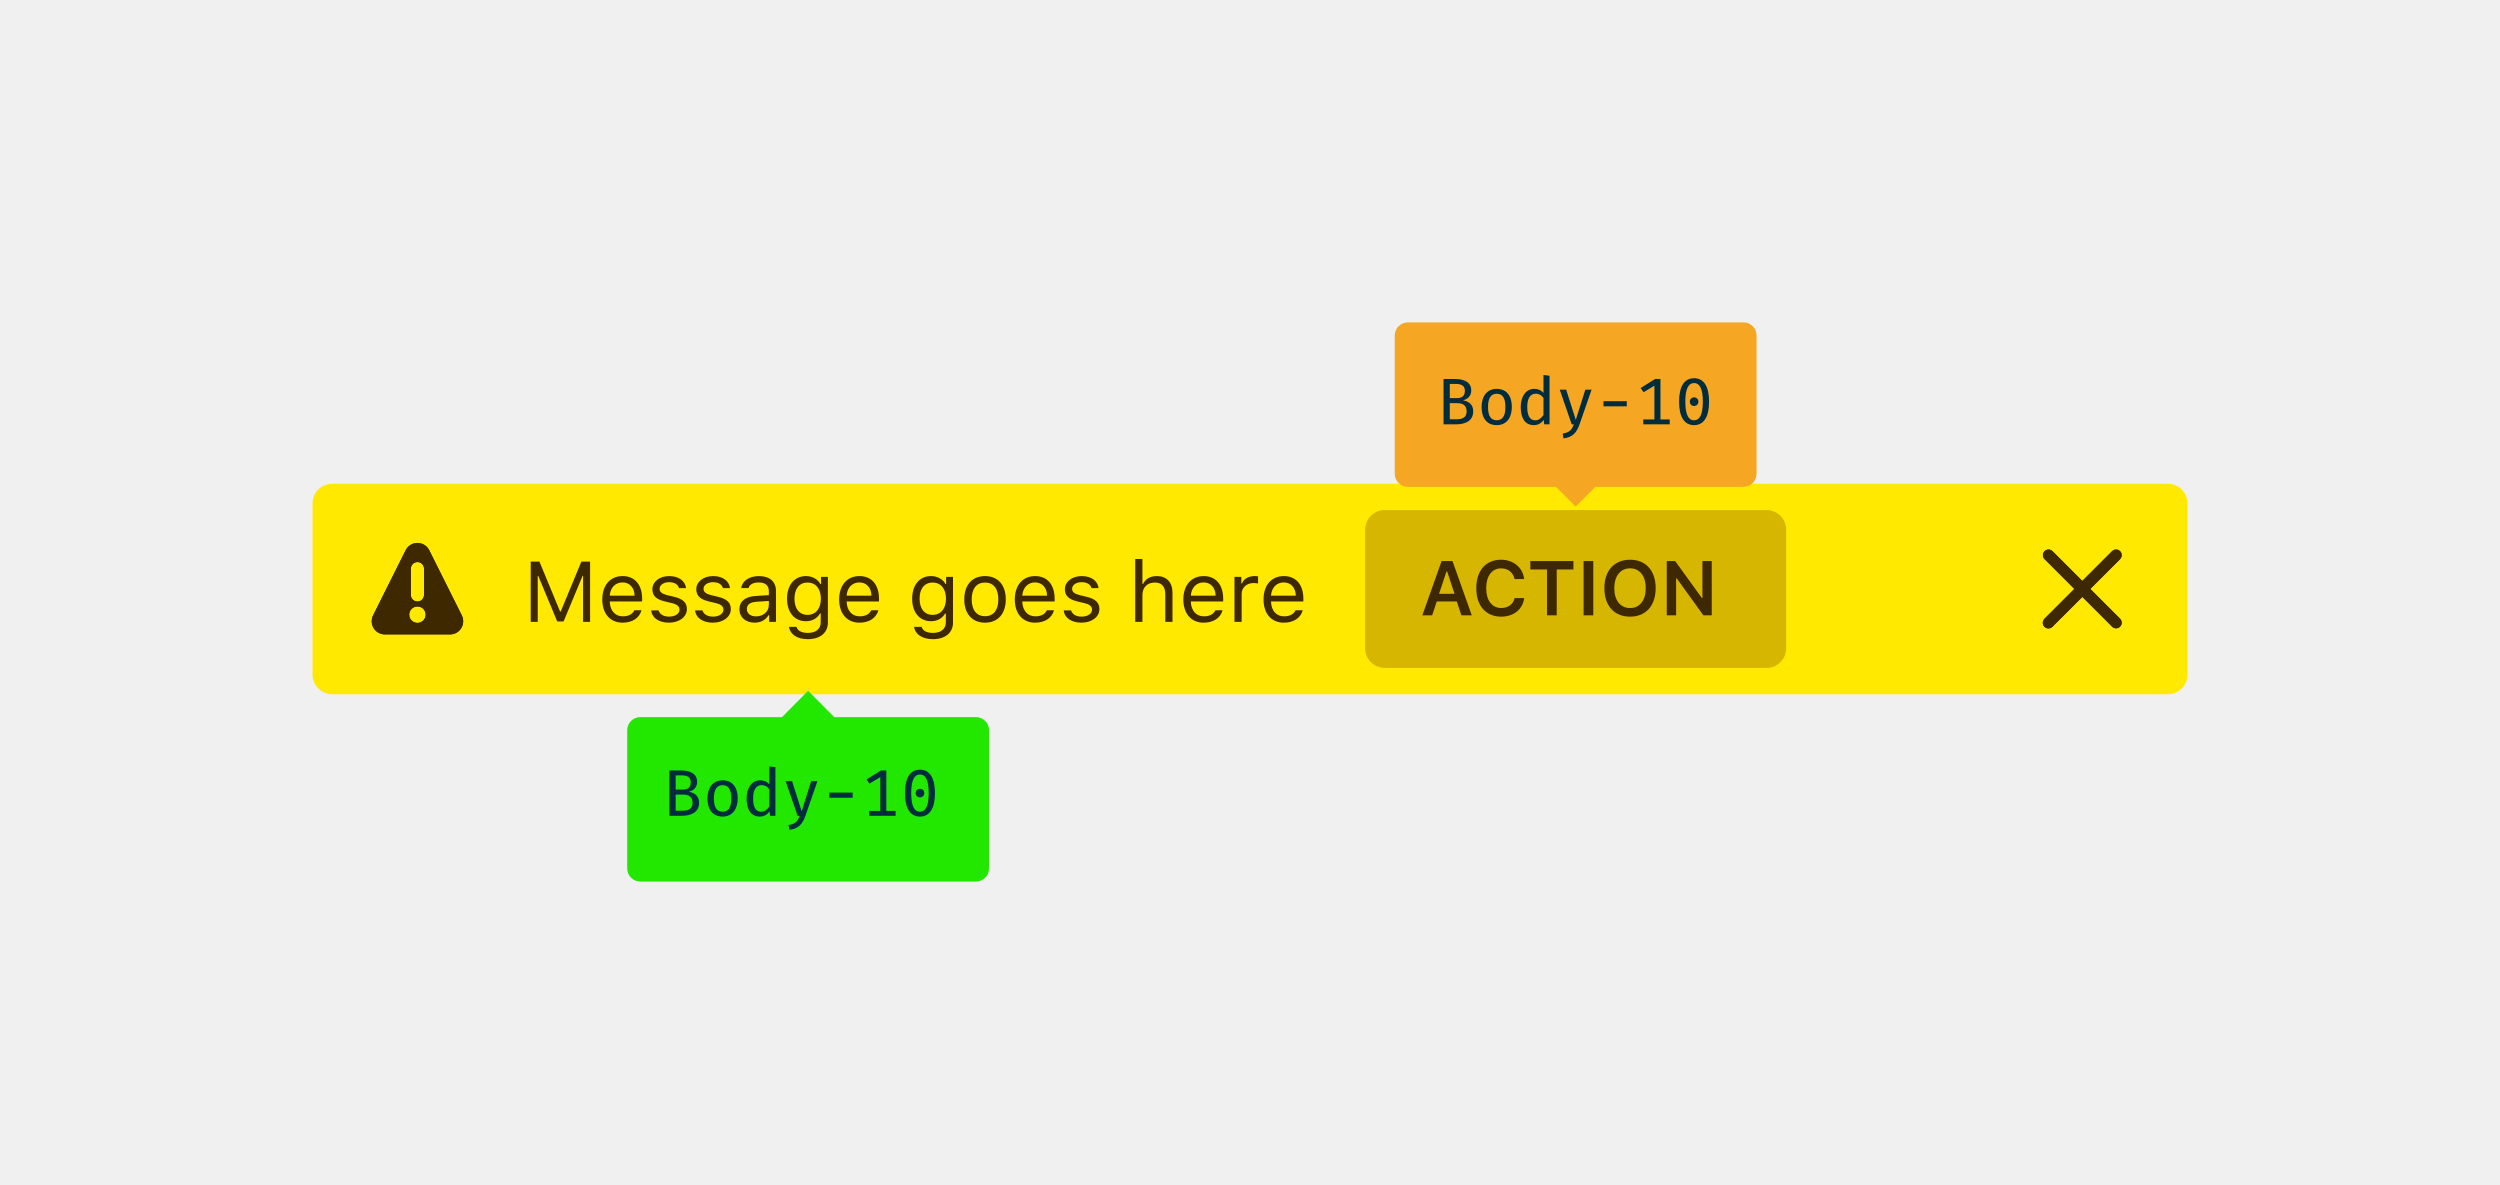
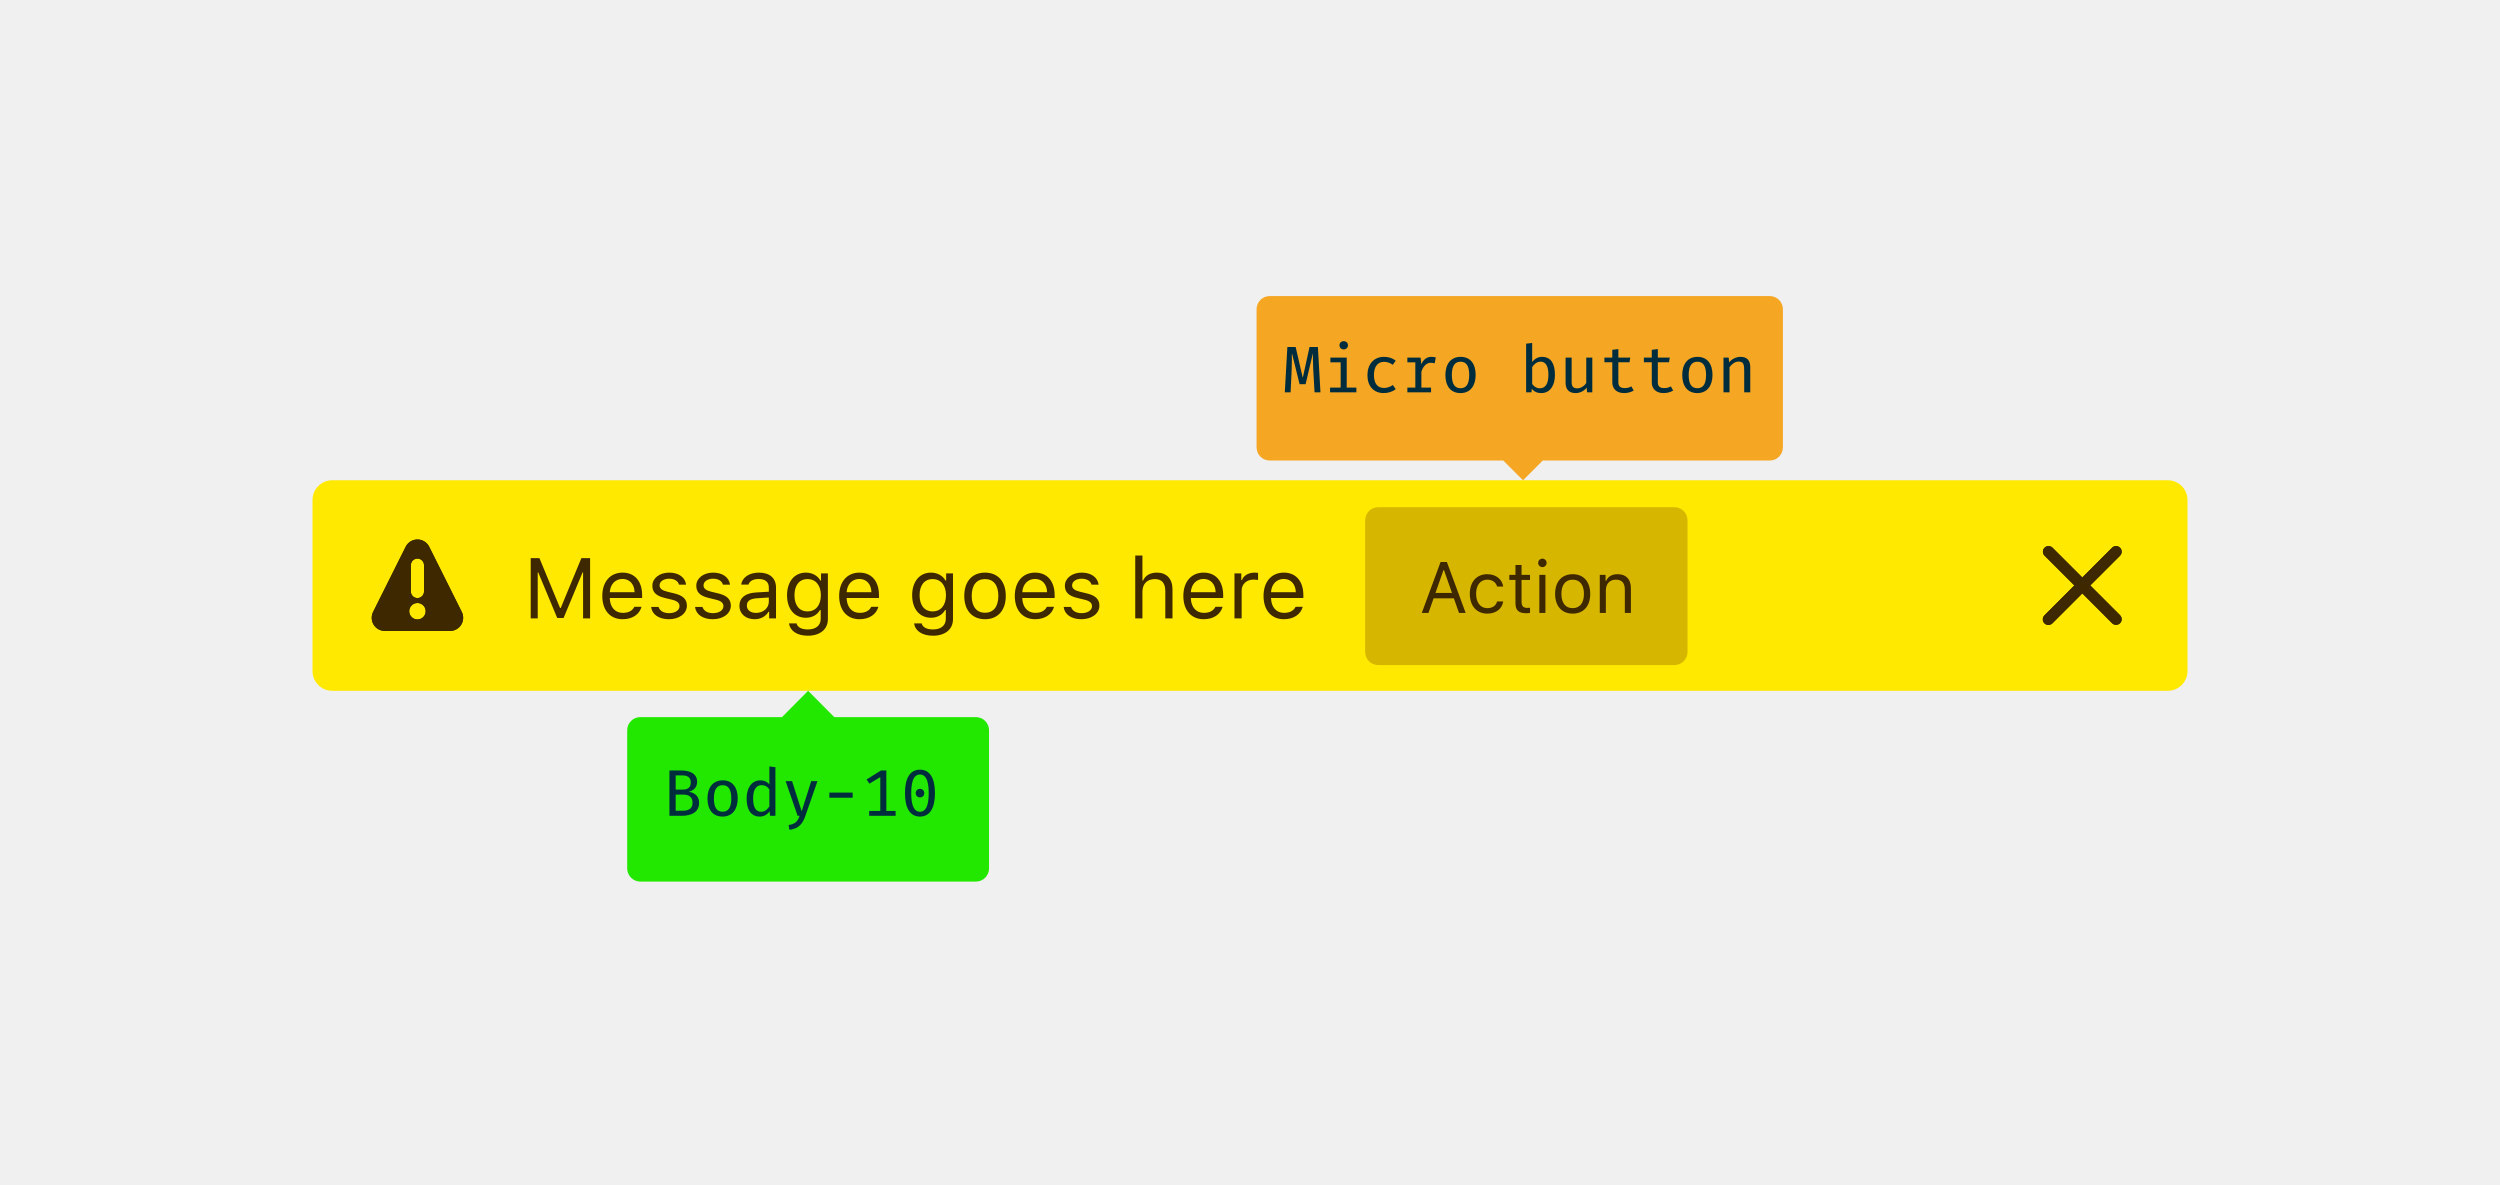
<svg xmlns="http://www.w3.org/2000/svg" xmlns:xlink="http://www.w3.org/1999/xlink" width="380" height="180" viewBox="0 0 380 180">
  <defs>
    <path id="t-war-a" d="M7.223,5.989 L11.759,1.453 C12.084,1.116 12.08,0.582 11.749,0.251 C11.418,-0.08 10.884,-0.084 10.547,0.241 L6.011,4.777 L1.474,0.241 C1.137,-0.084 0.603,-0.08 0.272,0.251 C-0.058,0.582 -0.063,1.116 0.262,1.453 L4.799,5.989 L0.262,10.526 C0.039,10.742 -0.05,11.06 0.028,11.36 C0.106,11.66 0.34,11.894 0.64,11.972 C0.94,12.05 1.258,11.961 1.474,11.738 L6.011,7.201 L10.547,11.738 C10.884,12.063 11.418,12.058 11.749,11.728 C12.08,11.397 12.084,10.863 11.759,10.526 L7.223,5.989 Z" />
    <path id="t-war-c" d="M13.693,11.012 L8.74,1.106 C8.401,0.428 7.709,0 6.951,0 C6.193,0 5.501,0.428 5.162,1.106 L0.209,11.016 C-0.099,11.635 -0.065,12.37 0.299,12.959 C0.664,13.547 1.306,13.905 1.998,13.906 L11.903,13.906 C12.596,13.906 13.24,13.547 13.605,12.958 C13.969,12.368 14.003,11.632 13.693,11.012 L13.693,11.012 Z M5.951,3.906 C5.951,3.354 6.399,2.906 6.951,2.906 C7.503,2.906 7.951,3.354 7.951,3.906 L7.951,7.906 C7.951,8.458 7.503,8.906 6.951,8.906 C6.399,8.906 5.951,8.458 5.951,7.906 L5.951,3.906 Z M6.951,12.156 C6.261,12.156 5.701,11.596 5.701,10.906 C5.701,10.216 6.261,9.656 6.951,9.656 C7.641,9.656 8.201,10.216 8.201,10.906 C8.201,11.596 7.641,12.156 6.951,12.156 L6.951,12.156 Z" />
-     <rect id="t-war-e" width="64" height="24" x="160" y="4.027" rx="3" />
+     <rect id="t-war-e" width="49" height="24" x="160.504" y="4.093" rx="2" />
  </defs>
  <g fill="none" fill-rule="evenodd">
-     <g transform="translate(47.5 73.5)">
-       <rect width="285" height="32" y=".027" fill="#FFE900" rx="3" />
-       <g transform="translate(257 4.027)">
+     <g transform="translate(47 73)">
+       <rect width="285" height="32" x=".5" fill="#FFE900" rx="3" />
+       <g transform="translate(257.5 4)">
        <rect width="24" height="24" />
        <g transform="translate(6 6)">
          <mask id="t-war-b" fill="#fff">
            <use xlink:href="#t-war-a" />
          </mask>
          <use fill="#0C0C0D" fill-opacity=".8" fill-rule="nonzero" xlink:href="#t-war-a" />
          <g fill="#3E2800" mask="url(#t-war-b)">
            <rect width="200" height="200" transform="translate(-89 -91)" />
          </g>
        </g>
      </g>
-       <g transform="translate(4 4.027)">
+       <g transform="translate(4.5 4)">
        <rect width="24" height="24" />
        <g transform="translate(5 5)">
          <mask id="t-war-d" fill="#fff">
            <use xlink:href="#t-war-c" />
          </mask>
          <use fill="#0C0C0D" fill-opacity=".8" fill-rule="nonzero" xlink:href="#t-war-c" />
          <g fill="#3E2800" mask="url(#t-war-d)">
            <rect width="200" height="200" transform="translate(-93 -93)" />
          </g>
        </g>
      </g>
-       <path fill="#3E2800" d="M42.194,21.027 L42.194,11.867 L40.868,11.867 L37.732,19.446 L37.63,19.446 L34.495,11.867 L33.168,11.867 L33.168,21.027 L34.234,21.027 L34.234,14.032 L34.311,14.032 L37.199,20.963 L38.164,20.963 L41.052,14.032 L41.128,14.032 L41.128,21.027 L42.194,21.027 Z M47.12,15.028 C46.028,15.028 45.267,15.828 45.184,17.04 L48.955,17.04 C48.929,15.828 48.206,15.028 47.12,15.028 Z M48.923,19.256 L50.015,19.256 C49.685,20.43 48.631,21.147 47.133,21.147 C45.235,21.147 44.048,19.776 44.048,17.612 C44.048,15.46 45.254,14.063 47.133,14.063 C48.98,14.063 50.104,15.377 50.104,17.504 L50.104,17.923 L45.184,17.923 L45.184,17.973 C45.241,19.325 45.997,20.182 47.158,20.182 C48.041,20.182 48.637,19.859 48.923,19.256 Z M51.659,16.056 C51.659,17.047 52.243,17.599 53.525,17.91 L54.699,18.196 C55.429,18.373 55.785,18.691 55.785,19.16 C55.785,19.789 55.125,20.227 54.204,20.227 C53.328,20.227 52.782,19.859 52.598,19.281 L51.475,19.281 C51.595,20.417 52.643,21.147 54.166,21.147 C55.721,21.147 56.908,20.303 56.908,19.078 C56.908,18.094 56.286,17.535 54.998,17.224 L53.944,16.971 C53.138,16.774 52.757,16.482 52.757,16.012 C52.757,15.403 53.392,14.99 54.204,14.99 C55.029,14.99 55.562,15.352 55.708,15.898 L56.788,15.898 C56.642,14.774 55.645,14.063 54.21,14.063 C52.757,14.063 51.659,14.92 51.659,16.056 Z M58.336,16.056 C58.336,17.047 58.92,17.599 60.203,17.91 L61.377,18.196 C62.107,18.373 62.462,18.691 62.462,19.16 C62.462,19.789 61.802,20.227 60.882,20.227 C60.006,20.227 59.46,19.859 59.276,19.281 L58.152,19.281 C58.273,20.417 59.32,21.147 60.844,21.147 C62.399,21.147 63.586,20.303 63.586,19.078 C63.586,18.094 62.964,17.535 61.675,17.224 L60.622,16.971 C59.815,16.774 59.435,16.482 59.435,16.012 C59.435,15.403 60.069,14.99 60.882,14.99 C61.707,14.99 62.24,15.352 62.386,15.898 L63.465,15.898 C63.319,14.774 62.323,14.063 60.888,14.063 C59.435,14.063 58.336,14.92 58.336,16.056 Z M67.407,20.189 C68.531,20.189 69.362,19.452 69.362,18.475 L69.362,17.846 L67.521,17.967 C66.48,18.037 66.023,18.399 66.023,19.084 C66.023,19.783 66.614,20.189 67.407,20.189 Z M67.204,21.147 C65.877,21.147 64.894,20.36 64.894,19.11 C64.894,17.885 65.795,17.18 67.388,17.085 L69.362,16.964 L69.362,16.342 C69.362,15.498 68.835,15.034 67.813,15.034 C66.995,15.034 66.423,15.346 66.271,15.885 L65.167,15.885 C65.312,14.787 66.392,14.063 67.852,14.063 C69.521,14.063 70.454,14.92 70.454,16.342 L70.454,21.027 L69.413,21.027 L69.413,20.017 L69.312,20.017 C68.867,20.747 68.118,21.147 67.204,21.147 Z M75.24,19.96 C76.51,19.96 77.271,18.995 77.271,17.504 C77.271,16.012 76.503,15.047 75.24,15.047 C73.971,15.047 73.26,16.012 73.26,17.504 C73.26,18.995 73.971,19.96 75.24,19.96 Z M75.291,23.655 C73.641,23.655 72.587,22.912 72.422,21.782 L73.577,21.782 C73.698,22.341 74.307,22.702 75.291,22.702 C76.516,22.702 77.246,22.099 77.246,21.09 L77.246,19.744 L77.145,19.744 C76.713,20.5 75.938,20.925 74.999,20.925 C73.228,20.925 72.13,19.554 72.13,17.504 C72.13,15.453 73.241,14.063 74.999,14.063 C75.958,14.063 76.802,14.533 77.195,15.269 L77.297,15.269 L77.297,14.184 L78.338,14.184 L78.338,21.147 C78.338,22.677 77.157,23.655 75.291,23.655 Z M83.124,15.028 C82.032,15.028 81.271,15.828 81.188,17.04 L84.958,17.04 C84.933,15.828 84.209,15.028 83.124,15.028 Z M84.927,19.256 L86.019,19.256 C85.688,20.43 84.635,21.147 83.137,21.147 C81.239,21.147 80.052,19.776 80.052,17.612 C80.052,15.46 81.258,14.063 83.137,14.063 C84.984,14.063 86.107,15.377 86.107,17.504 L86.107,17.923 L81.188,17.923 L81.188,17.973 C81.245,19.325 82,20.182 83.162,20.182 C84.044,20.182 84.641,19.859 84.927,19.256 Z M94.258,19.96 C95.527,19.96 96.289,18.995 96.289,17.504 C96.289,16.012 95.521,15.047 94.258,15.047 C92.988,15.047 92.277,16.012 92.277,17.504 C92.277,18.995 92.988,19.96 94.258,19.96 Z M94.309,23.655 C92.658,23.655 91.604,22.912 91.439,21.782 L92.595,21.782 C92.715,22.341 93.325,22.702 94.309,22.702 C95.534,22.702 96.264,22.099 96.264,21.09 L96.264,19.744 L96.162,19.744 C95.73,20.5 94.956,20.925 94.017,20.925 C92.246,20.925 91.147,19.554 91.147,17.504 C91.147,15.453 92.258,14.063 94.017,14.063 C94.975,14.063 95.819,14.533 96.213,15.269 L96.314,15.269 L96.314,14.184 L97.355,14.184 L97.355,21.147 C97.355,22.677 96.175,23.655 94.309,23.655 Z M102.224,21.147 C100.275,21.147 99.069,19.802 99.069,17.605 C99.069,15.403 100.275,14.063 102.224,14.063 C104.173,14.063 105.379,15.403 105.379,17.605 C105.379,19.802 104.173,21.147 102.224,21.147 Z M102.224,20.163 C103.519,20.163 104.249,19.224 104.249,17.605 C104.249,15.98 103.519,15.047 102.224,15.047 C100.929,15.047 100.199,15.98 100.199,17.605 C100.199,19.224 100.929,20.163 102.224,20.163 Z M109.822,15.028 C108.73,15.028 107.969,15.828 107.886,17.04 L111.657,17.04 C111.631,15.828 110.908,15.028 109.822,15.028 Z M111.625,19.256 L112.717,19.256 C112.387,20.43 111.333,21.147 109.835,21.147 C107.937,21.147 106.75,19.776 106.75,17.612 C106.75,15.46 107.956,14.063 109.835,14.063 C111.682,14.063 112.806,15.377 112.806,17.504 L112.806,17.923 L107.886,17.923 L107.886,17.973 C107.943,19.325 108.699,20.182 109.86,20.182 C110.743,20.182 111.339,19.859 111.625,19.256 Z M114.361,16.056 C114.361,17.047 114.945,17.599 116.227,17.91 L117.401,18.196 C118.131,18.373 118.487,18.691 118.487,19.16 C118.487,19.789 117.827,20.227 116.906,20.227 C116.03,20.227 115.484,19.859 115.3,19.281 L114.177,19.281 C114.297,20.417 115.345,21.147 116.868,21.147 C118.423,21.147 119.61,20.303 119.61,19.078 C119.61,18.094 118.988,17.535 117.7,17.224 L116.646,16.971 C115.84,16.774 115.459,16.482 115.459,16.012 C115.459,15.403 116.094,14.99 116.906,14.99 C117.731,14.99 118.265,15.352 118.411,15.898 L119.49,15.898 C119.344,14.774 118.347,14.063 116.913,14.063 C115.459,14.063 114.361,14.92 114.361,16.056 Z M125.057,21.027 L126.148,21.027 L126.148,16.977 C126.148,15.822 126.821,15.047 128.046,15.047 C129.081,15.047 129.627,15.65 129.627,16.863 L129.627,21.027 L130.719,21.027 L130.719,16.596 C130.719,14.99 129.805,14.063 128.357,14.063 C127.31,14.063 126.593,14.508 126.25,15.263 L126.148,15.263 L126.148,11.467 L125.057,11.467 L125.057,21.027 Z M135.441,15.028 C134.35,15.028 133.588,15.828 133.505,17.04 L137.276,17.04 C137.25,15.828 136.527,15.028 135.441,15.028 Z M137.244,19.256 L138.336,19.256 C138.006,20.43 136.952,21.147 135.454,21.147 C133.556,21.147 132.369,19.776 132.369,17.612 C132.369,15.46 133.575,14.063 135.454,14.063 C137.301,14.063 138.425,15.377 138.425,17.504 L138.425,17.923 L133.505,17.923 L133.505,17.973 C133.562,19.325 134.318,20.182 135.479,20.182 C136.362,20.182 136.958,19.859 137.244,19.256 Z M140.139,21.027 L141.23,21.027 L141.23,16.786 C141.23,15.822 141.986,15.123 143.027,15.123 C143.243,15.123 143.636,15.161 143.725,15.187 L143.725,14.095 C143.585,14.076 143.357,14.063 143.179,14.063 C142.271,14.063 141.484,14.533 141.281,15.2 L141.18,15.2 L141.18,14.184 L140.139,14.184 L140.139,21.027 Z M147.629,15.028 C146.537,15.028 145.775,15.828 145.693,17.04 L149.463,17.04 C149.438,15.828 148.714,15.028 147.629,15.028 Z M149.432,19.256 L150.523,19.256 C150.193,20.43 149.14,21.147 147.642,21.147 C145.744,21.147 144.557,19.776 144.557,17.612 C144.557,15.46 145.763,14.063 147.642,14.063 C149.489,14.063 150.612,15.377 150.612,17.504 L150.612,17.923 L145.693,17.923 L145.693,17.973 C145.75,19.325 146.505,20.182 147.667,20.182 C148.549,20.182 149.146,19.859 149.432,19.256 Z" />
+       <path fill="#3E2800" d="M42.694,21 L42.694,11.84 L41.368,11.84 L38.232,19.419 L38.13,19.419 L34.995,11.84 L33.668,11.84 L33.668,21 L34.734,21 L34.734,14.005 L34.811,14.005 L37.699,20.937 L38.664,20.937 L41.552,14.005 L41.628,14.005 L41.628,21 L42.694,21 Z M47.62,15.001 C46.528,15.001 45.767,15.801 45.684,17.014 L49.455,17.014 C49.429,15.801 48.706,15.001 47.62,15.001 Z M49.423,19.229 L50.515,19.229 C50.185,20.403 49.131,21.121 47.633,21.121 C45.735,21.121 44.548,19.75 44.548,17.585 C44.548,15.433 45.754,14.037 47.633,14.037 C49.48,14.037 50.604,15.351 50.604,17.477 L50.604,17.896 L45.684,17.896 L45.684,17.947 C45.741,19.299 46.497,20.156 47.658,20.156 C48.541,20.156 49.137,19.832 49.423,19.229 Z M52.159,16.03 C52.159,17.02 52.743,17.572 54.025,17.883 L55.199,18.169 C55.929,18.347 56.285,18.664 56.285,19.134 C56.285,19.762 55.625,20.2 54.704,20.2 C53.828,20.2 53.282,19.832 53.098,19.254 L51.975,19.254 C52.095,20.391 53.143,21.121 54.666,21.121 C56.221,21.121 57.408,20.276 57.408,19.051 C57.408,18.067 56.786,17.509 55.498,17.198 L54.444,16.944 C53.638,16.747 53.257,16.455 53.257,15.985 C53.257,15.376 53.892,14.963 54.704,14.963 C55.529,14.963 56.062,15.325 56.208,15.871 L57.288,15.871 C57.142,14.748 56.145,14.037 54.71,14.037 C53.257,14.037 52.159,14.894 52.159,16.03 Z M58.836,16.03 C58.836,17.02 59.42,17.572 60.703,17.883 L61.877,18.169 C62.607,18.347 62.962,18.664 62.962,19.134 C62.962,19.762 62.302,20.2 61.382,20.2 C60.506,20.2 59.96,19.832 59.776,19.254 L58.652,19.254 C58.773,20.391 59.82,21.121 61.344,21.121 C62.899,21.121 64.086,20.276 64.086,19.051 C64.086,18.067 63.464,17.509 62.175,17.198 L61.122,16.944 C60.315,16.747 59.935,16.455 59.935,15.985 C59.935,15.376 60.569,14.963 61.382,14.963 C62.207,14.963 62.74,15.325 62.886,15.871 L63.965,15.871 C63.819,14.748 62.823,14.037 61.388,14.037 C59.935,14.037 58.836,14.894 58.836,16.03 Z M67.907,20.162 C69.031,20.162 69.862,19.426 69.862,18.448 L69.862,17.82 L68.021,17.94 C66.98,18.01 66.523,18.372 66.523,19.058 C66.523,19.756 67.114,20.162 67.907,20.162 Z M67.704,21.121 C66.377,21.121 65.394,20.333 65.394,19.083 C65.394,17.858 66.295,17.153 67.888,17.058 L69.862,16.938 L69.862,16.315 C69.862,15.471 69.335,15.008 68.313,15.008 C67.495,15.008 66.923,15.319 66.771,15.858 L65.667,15.858 C65.812,14.76 66.892,14.037 68.352,14.037 C70.021,14.037 70.954,14.894 70.954,16.315 L70.954,21 L69.913,21 L69.913,19.991 L69.812,19.991 C69.367,20.721 68.618,21.121 67.704,21.121 Z M75.74,19.934 C77.01,19.934 77.771,18.969 77.771,17.477 C77.771,15.985 77.003,15.021 75.74,15.021 C74.471,15.021 73.76,15.985 73.76,17.477 C73.76,18.969 74.471,19.934 75.74,19.934 Z M75.791,23.628 C74.141,23.628 73.087,22.885 72.922,21.755 L74.077,21.755 C74.198,22.314 74.807,22.676 75.791,22.676 C77.016,22.676 77.746,22.073 77.746,21.063 L77.746,19.718 L77.645,19.718 C77.213,20.473 76.438,20.898 75.499,20.898 C73.728,20.898 72.63,19.527 72.63,17.477 C72.63,15.427 73.741,14.037 75.499,14.037 C76.458,14.037 77.302,14.506 77.695,15.243 L77.797,15.243 L77.797,14.157 L78.838,14.157 L78.838,21.121 C78.838,22.65 77.657,23.628 75.791,23.628 Z M83.624,15.001 C82.532,15.001 81.771,15.801 81.688,17.014 L85.458,17.014 C85.433,15.801 84.709,15.001 83.624,15.001 Z M85.427,19.229 L86.519,19.229 C86.188,20.403 85.135,21.121 83.637,21.121 C81.739,21.121 80.552,19.75 80.552,17.585 C80.552,15.433 81.758,14.037 83.637,14.037 C85.484,14.037 86.607,15.351 86.607,17.477 L86.607,17.896 L81.688,17.896 L81.688,17.947 C81.745,19.299 82.5,20.156 83.662,20.156 C84.544,20.156 85.141,19.832 85.427,19.229 Z M94.758,19.934 C96.027,19.934 96.789,18.969 96.789,17.477 C96.789,15.985 96.021,15.021 94.758,15.021 C93.488,15.021 92.777,15.985 92.777,17.477 C92.777,18.969 93.488,19.934 94.758,19.934 Z M94.809,23.628 C93.158,23.628 92.104,22.885 91.939,21.755 L93.095,21.755 C93.215,22.314 93.825,22.676 94.809,22.676 C96.034,22.676 96.764,22.073 96.764,21.063 L96.764,19.718 L96.662,19.718 C96.23,20.473 95.456,20.898 94.517,20.898 C92.746,20.898 91.647,19.527 91.647,17.477 C91.647,15.427 92.758,14.037 94.517,14.037 C95.475,14.037 96.319,14.506 96.713,15.243 L96.814,15.243 L96.814,14.157 L97.855,14.157 L97.855,21.121 C97.855,22.65 96.675,23.628 94.809,23.628 Z M102.724,21.121 C100.775,21.121 99.569,19.775 99.569,17.579 C99.569,15.376 100.775,14.037 102.724,14.037 C104.673,14.037 105.879,15.376 105.879,17.579 C105.879,19.775 104.673,21.121 102.724,21.121 Z M102.724,20.137 C104.019,20.137 104.749,19.197 104.749,17.579 C104.749,15.954 104.019,15.021 102.724,15.021 C101.429,15.021 100.699,15.954 100.699,17.579 C100.699,19.197 101.429,20.137 102.724,20.137 Z M110.322,15.001 C109.23,15.001 108.469,15.801 108.386,17.014 L112.157,17.014 C112.131,15.801 111.408,15.001 110.322,15.001 Z M112.125,19.229 L113.217,19.229 C112.887,20.403 111.833,21.121 110.335,21.121 C108.437,21.121 107.25,19.75 107.25,17.585 C107.25,15.433 108.456,14.037 110.335,14.037 C112.182,14.037 113.306,15.351 113.306,17.477 L113.306,17.896 L108.386,17.896 L108.386,17.947 C108.443,19.299 109.199,20.156 110.36,20.156 C111.243,20.156 111.839,19.832 112.125,19.229 Z M114.861,16.03 C114.861,17.02 115.445,17.572 116.727,17.883 L117.901,18.169 C118.631,18.347 118.987,18.664 118.987,19.134 C118.987,19.762 118.327,20.2 117.406,20.2 C116.53,20.2 115.984,19.832 115.8,19.254 L114.677,19.254 C114.797,20.391 115.845,21.121 117.368,21.121 C118.923,21.121 120.11,20.276 120.11,19.051 C120.11,18.067 119.488,17.509 118.2,17.198 L117.146,16.944 C116.34,16.747 115.959,16.455 115.959,15.985 C115.959,15.376 116.594,14.963 117.406,14.963 C118.231,14.963 118.765,15.325 118.911,15.871 L119.99,15.871 C119.844,14.748 118.847,14.037 117.413,14.037 C115.959,14.037 114.861,14.894 114.861,16.03 Z M125.557,21 L126.648,21 L126.648,16.95 C126.648,15.795 127.321,15.021 128.546,15.021 C129.581,15.021 130.127,15.624 130.127,16.836 L130.127,21 L131.219,21 L131.219,16.569 C131.219,14.963 130.305,14.037 128.857,14.037 C127.81,14.037 127.093,14.481 126.75,15.236 L126.648,15.236 L126.648,11.44 L125.557,11.44 L125.557,21 Z M135.941,15.001 C134.85,15.001 134.088,15.801 134.005,17.014 L137.776,17.014 C137.75,15.801 137.027,15.001 135.941,15.001 Z M137.744,19.229 L138.836,19.229 C138.506,20.403 137.452,21.121 135.954,21.121 C134.056,21.121 132.869,19.75 132.869,17.585 C132.869,15.433 134.075,14.037 135.954,14.037 C137.801,14.037 138.925,15.351 138.925,17.477 L138.925,17.896 L134.005,17.896 L134.005,17.947 C134.062,19.299 134.818,20.156 135.979,20.156 C136.862,20.156 137.458,19.832 137.744,19.229 Z M140.639,21 L141.73,21 L141.73,16.76 C141.73,15.795 142.486,15.097 143.527,15.097 C143.743,15.097 144.136,15.135 144.225,15.16 L144.225,14.068 C144.085,14.049 143.857,14.037 143.679,14.037 C142.771,14.037 141.984,14.506 141.781,15.173 L141.68,15.173 L141.68,14.157 L140.639,14.157 L140.639,21 Z M148.129,15.001 C147.037,15.001 146.275,15.801 146.193,17.014 L149.963,17.014 C149.938,15.801 149.214,15.001 148.129,15.001 Z M149.932,19.229 L151.023,19.229 C150.693,20.403 149.64,21.121 148.142,21.121 C146.244,21.121 145.057,19.75 145.057,17.585 C145.057,15.433 146.263,14.037 148.142,14.037 C149.989,14.037 151.112,15.351 151.112,17.477 L151.112,17.896 L146.193,17.896 L146.193,17.947 C146.25,19.299 147.005,20.156 148.167,20.156 C149.049,20.156 149.646,19.832 149.932,19.229 Z" />
      <mask id="t-war-f" fill="#fff">
        <use xlink:href="#t-war-e" />
      </mask>
      <use fill="#D7B600" xlink:href="#t-war-e" />
-       <path fill="#3E2800" d="M174.627,20.027 L173.93,17.919 L170.896,17.919 L170.188,20.027 L168.697,20.027 L171.622,11.783 L173.279,11.783 L176.209,20.027 L174.627,20.027 Z M172.37,13.354 L171.239,16.753 L173.587,16.753 L172.467,13.354 L172.37,13.354 Z M180.683,20.232 C182.585,20.232 183.979,19.095 184.173,17.41 L182.722,17.41 C182.522,18.336 181.728,18.918 180.683,18.918 C179.277,18.918 178.403,17.764 178.403,15.902 C178.403,14.045 179.277,12.891 180.677,12.891 C181.717,12.891 182.511,13.531 182.716,14.519 L184.167,14.519 C183.996,12.8 182.551,11.577 180.677,11.577 C178.34,11.577 176.895,13.228 176.895,15.908 C176.895,18.576 178.346,20.232 180.683,20.232 Z M189.12,20.027 L189.12,13.057 L191.663,13.057 L191.663,11.783 L185.11,11.783 L185.11,13.057 L187.647,13.057 L187.647,20.027 L189.12,20.027 Z M194.679,20.027 L194.679,11.783 L193.205,11.783 L193.205,20.027 L194.679,20.027 Z M200.272,11.577 C202.666,11.577 204.162,13.24 204.162,15.902 C204.162,18.558 202.677,20.232 200.272,20.232 C197.85,20.232 196.364,18.564 196.364,15.902 C196.364,13.24 197.878,11.577 200.272,11.577 Z M200.272,12.886 C198.804,12.886 197.873,14.057 197.873,15.902 C197.873,17.742 198.781,18.924 200.272,18.924 C201.74,18.924 202.654,17.742 202.654,15.902 C202.654,14.057 201.735,12.886 200.272,12.886 Z M207.27,20.027 L207.27,14.417 L207.367,14.417 L211.412,20.027 L212.686,20.027 L212.686,11.783 L211.269,11.783 L211.269,17.387 L211.172,17.387 L207.127,11.783 L205.848,11.783 L205.848,20.027 L207.27,20.027 Z" mask="url(#t-war-f)" />
+       <path fill="#3E2800" d="M174.767,20.169 L173.988,17.951 L170.905,17.951 L170.126,20.169 L169.111,20.169 L171.969,12.419 L172.925,12.419 L175.782,20.169 L174.767,20.169 Z M172.404,13.67 L171.19,17.129 L173.704,17.129 L172.49,13.67 L172.404,13.67 Z M181.492,16.152 C181.331,15.121 180.471,14.277 179.064,14.277 C177.442,14.277 176.411,15.448 176.411,17.253 C176.411,19.095 177.447,20.271 179.069,20.271 C180.46,20.271 181.325,19.487 181.492,18.424 L180.557,18.424 C180.385,19.079 179.843,19.439 179.064,19.439 C178.033,19.439 177.367,18.59 177.367,17.253 C177.367,15.942 178.022,15.11 179.064,15.11 C179.896,15.11 180.407,15.577 180.557,16.152 L181.492,16.152 Z M183.35,12.881 L183.35,14.379 L182.416,14.379 L182.416,15.153 L183.35,15.153 L183.35,18.665 C183.35,19.772 183.828,20.212 185.021,20.212 C185.203,20.212 185.38,20.191 185.563,20.159 L185.563,19.38 C185.391,19.396 185.3,19.401 185.133,19.401 C184.532,19.401 184.274,19.111 184.274,18.429 L184.274,15.153 L185.563,15.153 L185.563,14.379 L184.274,14.379 L184.274,12.881 L183.35,12.881 Z M186.981,20.169 L187.905,20.169 L187.905,14.379 L186.981,14.379 L186.981,20.169 Z M187.443,13.203 C187.797,13.203 188.087,12.913 188.087,12.558 C188.087,12.204 187.797,11.914 187.443,11.914 C187.088,11.914 186.798,12.204 186.798,12.558 C186.798,12.913 187.088,13.203 187.443,13.203 Z M192.046,20.271 C190.397,20.271 189.376,19.133 189.376,17.274 C189.376,15.411 190.397,14.277 192.046,14.277 C193.695,14.277 194.715,15.411 194.715,17.274 C194.715,19.133 193.695,20.271 192.046,20.271 Z M192.046,19.439 C193.142,19.439 193.759,18.644 193.759,17.274 C193.759,15.899 193.142,15.11 192.046,15.11 C190.95,15.11 190.333,15.899 190.333,17.274 C190.333,18.644 190.95,19.439 192.046,19.439 Z M196.166,20.169 L197.089,20.169 L197.089,16.743 C197.089,15.727 197.686,15.11 198.609,15.11 C199.533,15.11 199.974,15.604 199.974,16.646 L199.974,20.169 L200.897,20.169 L200.897,16.42 C200.897,15.045 200.172,14.277 198.873,14.277 C197.986,14.277 197.422,14.653 197.132,15.292 L197.046,15.292 L197.046,14.379 L196.166,14.379 L196.166,20.169 Z" mask="url(#t-war-f)" />
    </g>
-     <g transform="translate(95 49)">
-       <path fill="#22E800" d="M31.805,60 L27.834,56 L23.863,60 L2.334,60 L2.334,60 C1.229,60 0.334,60.895 0.334,62 L0.334,83 C0.334,84.105 1.229,85 2.334,85 L2.334,85 L53.334,85 C54.439,85 55.334,84.105 55.334,83 L55.334,62 C55.334,60.895 54.439,60 53.334,60 L31.805,60 Z" />
-       <path fill="#002D3E" d="M10.264,73.05 C10.264,72.04 9.614,71.78 8.824,71.78 L7.704,71.78 L7.704,74.23 L8.784,74.23 C9.454,74.23 10.264,74.04 10.264,73.05 Z M9.994,69.91 C9.994,69.15 9.494,68.86 8.674,68.86 L7.704,68.86 L7.704,71.02 L8.754,71.02 C9.554,71.02 9.994,70.69 9.994,69.91 Z M11.264,73.03 C11.264,74.54 9.944,75 8.654,75 L6.754,75 L6.754,68.11 L8.504,68.11 C9.734,68.11 10.964,68.5 10.964,69.85 C10.964,70.73 10.344,71.19 9.764,71.32 L9.764,71.36 C10.454,71.49 11.264,71.89 11.264,73.03 Z M16.154,72.36 C16.154,70.99 15.714,70.35 14.844,70.35 C13.964,70.35 13.514,70.99 13.514,72.37 C13.514,73.74 13.954,74.38 14.834,74.38 C15.714,74.38 16.154,73.74 16.154,72.36 Z M12.534,72.37 C12.534,70.74 13.344,69.61 14.844,69.61 C16.344,69.61 17.134,70.69 17.134,72.36 C17.134,73.99 16.324,75.12 14.834,75.12 C13.334,75.12 12.534,74.04 12.534,72.37 Z M20.794,70.34 C19.954,70.34 19.474,71 19.474,72.37 C19.474,73.73 19.904,74.39 20.694,74.39 C21.254,74.39 21.664,74.01 21.944,73.58 L21.944,70.99 C21.664,70.58 21.264,70.34 20.794,70.34 Z M20.554,69.61 C21.144,69.61 21.594,69.82 21.944,70.22 L21.944,67.5 L22.864,67.61 L22.864,75 L22.054,75 L21.974,74.32 C21.594,74.86 21.074,75.12 20.484,75.12 C19.114,75.12 18.484,74.01 18.484,72.37 C18.484,70.78 19.254,69.61 20.554,69.61 Z M29.254,69.73 L28.304,69.73 L26.874,74.26 L26.834,74.26 L25.394,69.73 L24.414,69.73 L26.234,75 L26.544,75 C26.264,75.8 25.944,76.23 24.864,76.41 L24.994,77.13 C26.414,76.99 27.034,76.14 27.414,75.03 L29.254,69.73 Z M34.604,72.26 L34.604,71.48 L31.064,71.48 L31.064,72.26 L34.604,72.26 Z M38.804,74.26 L37.114,74.26 L37.114,75 L41.134,75 L41.134,74.26 L39.724,74.26 L39.724,68.11 L38.914,68.11 L36.714,69.48 L37.154,70.12 L38.804,69.12 L38.804,74.26 Z M44.834,74.39 C45.674,74.39 46.164,73.57 46.164,71.55 C46.164,69.54 45.674,68.72 44.834,68.72 C44.004,68.72 43.504,69.54 43.504,71.55 C43.504,73.57 44.004,74.39 44.834,74.39 Z M44.834,75.12 C43.334,75.12 42.554,73.84 42.554,71.55 C42.554,69.27 43.334,67.99 44.834,67.99 C46.334,67.99 47.114,69.27 47.114,71.55 C47.114,73.84 46.334,75.12 44.834,75.12 Z M44.184,71.55 C44.184,71.19 44.464,70.9 44.834,70.9 C45.214,70.9 45.494,71.19 45.494,71.55 C45.494,71.92 45.214,72.21 44.834,72.21 C44.464,72.21 44.184,71.92 44.184,71.55 Z" />
-       <path fill="#F5A623" d="M147.5,25 L144.5,28 L141.5,25 L119,25 C117.895,25 117,24.105 117,23 L117,2 L117,2 C117,0.895 117.895,-1.91384796e-17 119,-2.22044605e-16 L119,0 L170,0 L170,-2.22044605e-16 C171.105,-4.2495073e-16 172,0.895 172,2 L172,23 C172,24.105 171.105,25 170,25 L147.5,25 Z" />
-       <path fill="#002D3E" d="M127.93,13.55 C127.93,12.54 127.28,12.28 126.49,12.28 L125.37,12.28 L125.37,14.73 L126.45,14.73 C127.12,14.73 127.93,14.54 127.93,13.55 Z M127.66,10.41 C127.66,9.65 127.16,9.36 126.34,9.36 L125.37,9.36 L125.37,11.52 L126.42,11.52 C127.22,11.52 127.66,11.19 127.66,10.41 Z M128.93,13.53 C128.93,15.04 127.61,15.5 126.32,15.5 L124.42,15.5 L124.42,8.61 L126.17,8.61 C127.4,8.61 128.63,9 128.63,10.35 C128.63,11.23 128.01,11.69 127.43,11.82 L127.43,11.86 C128.12,11.99 128.93,12.39 128.93,13.53 Z M133.82,12.86 C133.82,11.49 133.38,10.85 132.51,10.85 C131.63,10.85 131.18,11.49 131.18,12.87 C131.18,14.24 131.62,14.88 132.5,14.88 C133.38,14.88 133.82,14.24 133.82,12.86 Z M130.2,12.87 C130.2,11.24 131.01,10.11 132.51,10.11 C134.01,10.11 134.8,11.19 134.8,12.86 C134.8,14.49 133.99,15.62 132.5,15.62 C131,15.62 130.2,14.54 130.2,12.87 Z M138.46,10.84 C137.62,10.84 137.14,11.5 137.14,12.87 C137.14,14.23 137.57,14.89 138.36,14.89 C138.92,14.89 139.33,14.51 139.61,14.08 L139.61,11.49 C139.33,11.08 138.93,10.84 138.46,10.84 Z M138.22,10.11 C138.81,10.11 139.26,10.32 139.61,10.72 L139.61,8 L140.53,8.11 L140.53,15.5 L139.72,15.5 L139.64,14.82 C139.26,15.36 138.74,15.62 138.15,15.62 C136.78,15.62 136.15,14.51 136.15,12.87 C136.15,11.28 136.92,10.11 138.22,10.11 Z M146.92,10.23 L145.97,10.23 L144.54,14.76 L144.5,14.76 L143.06,10.23 L142.08,10.23 L143.9,15.5 L144.21,15.5 C143.93,16.3 143.61,16.73 142.53,16.91 L142.66,17.63 C144.08,17.49 144.7,16.64 145.08,15.53 L146.92,10.23 Z M152.27,12.76 L152.27,11.98 L148.73,11.98 L148.73,12.76 L152.27,12.76 Z M156.47,14.76 L154.78,14.76 L154.78,15.5 L158.8,15.5 L158.8,14.76 L157.39,14.76 L157.39,8.61 L156.58,8.61 L154.38,9.98 L154.82,10.62 L156.47,9.62 L156.47,14.76 Z M162.5,14.89 C163.34,14.89 163.83,14.07 163.83,12.05 C163.83,10.04 163.34,9.22 162.5,9.22 C161.67,9.22 161.17,10.04 161.17,12.05 C161.17,14.07 161.67,14.89 162.5,14.89 Z M162.5,15.62 C161,15.62 160.22,14.34 160.22,12.05 C160.22,9.77 161,8.49 162.5,8.49 C164,8.49 164.78,9.77 164.78,12.05 C164.78,14.34 164,15.62 162.5,15.62 Z M161.85,12.05 C161.85,11.69 162.13,11.4 162.5,11.4 C162.88,11.4 163.16,11.69 163.16,12.05 C163.16,12.42 162.88,12.71 162.5,12.71 C162.13,12.71 161.85,12.42 161.85,12.05 Z" />
-     </g>
+     <path fill="#F5A623" d="M234.5,70 L231.5,73 L228.5,70 L193,70 C191.895,70 191,69.105 191,68 L191,47 L191,47 C191,45.895 191.895,45 193,45 L193,45 L269,45 C270.105,45 271,45.895 271,47 L271,68 C271,69.105 270.105,70 269,70 L234.5,70 Z" />
+     <path fill="#22E800" d="M126.805,109 L122.834,105 L118.863,109 L97.334,109 L97.334,109 C96.229,109 95.334,109.895 95.334,111 L95.334,132 C95.334,133.105 96.229,134 97.334,134 L97.334,134 L148.334,134 C149.439,134 150.334,133.105 150.334,132 L150.334,111 C150.334,109.895 149.439,109 148.334,109 L126.805,109 Z" />
+     <path fill="#002D3E" d="M105.264 122.05C105.264 121.04 104.614 120.78 103.824 120.78L102.704 120.78 102.704 123.23 103.784 123.23C104.454 123.23 105.264 123.04 105.264 122.05zM104.994 118.91C104.994 118.15 104.494 117.86 103.674 117.86L102.704 117.86 102.704 120.02 103.754 120.02C104.554 120.02 104.994 119.69 104.994 118.91zM106.264 122.03C106.264 123.54 104.944 124 103.654 124L101.754 124 101.754 117.11 103.504 117.11C104.734 117.11 105.964 117.5 105.964 118.85 105.964 119.73 105.344 120.19 104.764 120.32L104.764 120.36C105.454 120.49 106.264 120.89 106.264 122.03zM111.154 121.36C111.154 119.99 110.714 119.35 109.844 119.35 108.964 119.35 108.514 119.99 108.514 121.37 108.514 122.74 108.954 123.38 109.834 123.38 110.714 123.38 111.154 122.74 111.154 121.36zM107.534 121.37C107.534 119.74 108.344 118.61 109.844 118.61 111.344 118.61 112.134 119.69 112.134 121.36 112.134 122.99 111.324 124.12 109.834 124.12 108.334 124.12 107.534 123.04 107.534 121.37zM115.794 119.34C114.954 119.34 114.474 120 114.474 121.37 114.474 122.73 114.904 123.39 115.694 123.39 116.254 123.39 116.664 123.01 116.944 122.58L116.944 119.99C116.664 119.58 116.264 119.34 115.794 119.34zM115.554 118.61C116.144 118.61 116.594 118.82 116.944 119.22L116.944 116.5 117.864 116.61 117.864 124 117.054 124 116.974 123.32C116.594 123.86 116.074 124.12 115.484 124.12 114.114 124.12 113.484 123.01 113.484 121.37 113.484 119.78 114.254 118.61 115.554 118.61zM124.254 118.73L123.304 118.73 121.874 123.26 121.834 123.26 120.394 118.73 119.414 118.73 121.234 124 121.544 124C121.264 124.8 120.944 125.23 119.864 125.41L119.994 126.13C121.414 125.99 122.034 125.14 122.414 124.03L124.254 118.73zM129.604 121.26L129.604 120.48 126.064 120.48 126.064 121.26 129.604 121.26zM133.804 123.26L132.114 123.26 132.114 124 136.134 124 136.134 123.26 134.724 123.26 134.724 117.11 133.914 117.11 131.714 118.48 132.154 119.12 133.804 118.12 133.804 123.26zM139.834 123.39C140.674 123.39 141.164 122.57 141.164 120.55 141.164 118.54 140.674 117.72 139.834 117.72 139.004 117.72 138.504 118.54 138.504 120.55 138.504 122.57 139.004 123.39 139.834 123.39zM139.834 124.12C138.334 124.12 137.554 122.84 137.554 120.55 137.554 118.27 138.334 116.99 139.834 116.99 141.334 116.99 142.114 118.27 142.114 120.55 142.114 122.84 141.334 124.12 139.834 124.12zM139.184 120.55C139.184 120.19 139.464 119.9 139.834 119.9 140.214 119.9 140.494 120.19 140.494 120.55 140.494 120.92 140.214 121.21 139.834 121.21 139.464 121.21 139.184 120.92 139.184 120.55zM200.71 59.63L200.32 52.74 199.05 52.74 198.04 57.34 198 57.34 196.94 52.74 195.68 52.74 195.29 59.63 196.17 59.63 196.34 56.1C196.38 55.21 196.36 54.02 196.36 53.79L196.4 53.79 197.54 58.4 198.45 58.4 199.54 53.79 199.57 53.79C199.56 54.01 199.56 55.13 199.61 56.1L199.81 59.63 200.71 59.63zM204.7 54.36L202.22 54.36 202.22 55.07 203.78 55.07 203.78 58.92 202.17 58.92 202.17 59.63 206.17 59.63 206.17 58.92 204.7 58.92 204.7 54.36zM204.89 52.48C204.89 52.13 204.62 51.86 204.24 51.86 203.86 51.86 203.6 52.13 203.6 52.48 203.6 52.84 203.86 53.11 204.24 53.11 204.62 53.11 204.89 52.84 204.89 52.48zM210.36 58.97C209.48 58.97 208.84 58.4 208.84 57.02 208.84 55.65 209.47 55 210.36 55 210.82 55 211.27 55.13 211.7 55.45L212.15 54.83C211.66 54.42 211.04 54.24 210.36 54.24 208.77 54.24 207.85 55.43 207.85 57.02 207.85 58.67 208.76 59.75 210.35 59.75 210.95 59.75 211.66 59.55 212.15 59.15L211.71 58.52C211.28 58.84 210.8 58.97 210.36 58.97zM217.52 58.92L216.05 58.92 216.05 56.54C216.23 55.81 216.77 55.14 217.43 55.14 217.65 55.14 217.81 55.16 218.07 55.23L218.24 54.32C217.94 54.26 217.79 54.24 217.54 54.24 216.92 54.24 216.34 54.63 216.04 55.37L215.93 54.36 213.92 54.36 213.92 55.07 215.13 55.07 215.13 58.92 213.92 58.92 213.92 59.63 217.52 59.63 217.52 58.92zM223.32 56.99C223.32 55.62 222.88 54.98 222.01 54.98 221.13 54.98 220.68 55.62 220.68 57 220.68 58.37 221.12 59.01 222 59.01 222.88 59.01 223.32 58.37 223.32 56.99zM219.7 57C219.7 55.37 220.51 54.24 222.01 54.24 223.51 54.24 224.3 55.32 224.3 56.99 224.3 58.62 223.49 59.75 222 59.75 220.5 59.75 219.7 58.67 219.7 57zM232.89 52.13L232.89 55.03C233.27 54.53 233.78 54.24 234.38 54.24 235.78 54.24 236.35 55.33 236.35 56.99 236.35 58.59 235.62 59.75 234.26 59.75 233.66 59.75 233.19 59.54 232.84 59.09L232.78 59.63 231.97 59.63 231.97 52.24 232.89 52.13zM234.04 59.02C234.88 59.02 235.36 58.37 235.36 56.99 235.36 55.62 234.94 54.97 234.16 54.97 233.6 54.97 233.17 55.37 232.89 55.79L232.89 58.36C233.16 58.77 233.57 59.02 234.04 59.02zM237.97 54.36L237.97 58.19C237.97 59.17 238.47 59.75 239.49 59.75 240.11 59.75 240.76 59.46 241.17 58.93L241.24 59.63 242.03 59.63 242.03 54.36 241.11 54.36 241.11 58.22C240.83 58.66 240.29 59.03 239.74 59.03 239.16 59.03 238.89 58.76 238.89 58.08L238.89 54.36 237.97 54.36zM247.97 58.73C247.7 58.89 247.36 58.99 246.97 58.99 246.27 58.99 245.99 58.7 245.99 58.11L245.99 55.06 247.69 55.06 247.8 54.36 245.99 54.36 245.99 53.06 245.07 53.17 245.07 54.36 243.87 54.36 243.87 55.06 245.07 55.06 245.07 58.12C245.07 59.08 245.71 59.75 246.87 59.75 247.39 59.75 247.95 59.6 248.32 59.36L247.97 58.73zM253.97 58.73C253.7 58.89 253.36 58.99 252.97 58.99 252.27 58.99 251.99 58.7 251.99 58.11L251.99 55.06 253.69 55.06 253.8 54.36 251.99 54.36 251.99 53.06 251.07 53.17 251.07 54.36 249.87 54.36 249.87 55.06 251.07 55.06 251.07 58.12C251.07 59.08 251.71 59.75 252.87 59.75 253.39 59.75 253.95 59.6 254.32 59.36L253.97 58.73zM259.32 56.99C259.32 55.62 258.88 54.98 258.01 54.98 257.13 54.98 256.68 55.62 256.68 57 256.68 58.37 257.12 59.01 258 59.01 258.88 59.01 259.32 58.37 259.32 56.99zM255.7 57C255.7 55.37 256.51 54.24 258.01 54.24 259.51 54.24 260.3 55.32 260.3 56.99 260.3 58.62 259.49 59.75 258 59.75 256.5 59.75 255.7 58.67 255.7 57zM262.89 59.63L262.89 55.81C263.17 55.4 263.68 54.96 264.25 54.96 265.02 54.96 265.12 55.37 265.12 56.4L265.12 59.63 266.04 59.63 266.04 55.8C266.04 54.82 265.58 54.24 264.56 54.24 263.94 54.24 263.26 54.54 262.83 55.08L262.76 54.36 261.97 54.36 261.97 59.63 262.89 59.63z" />
  </g>
</svg>
